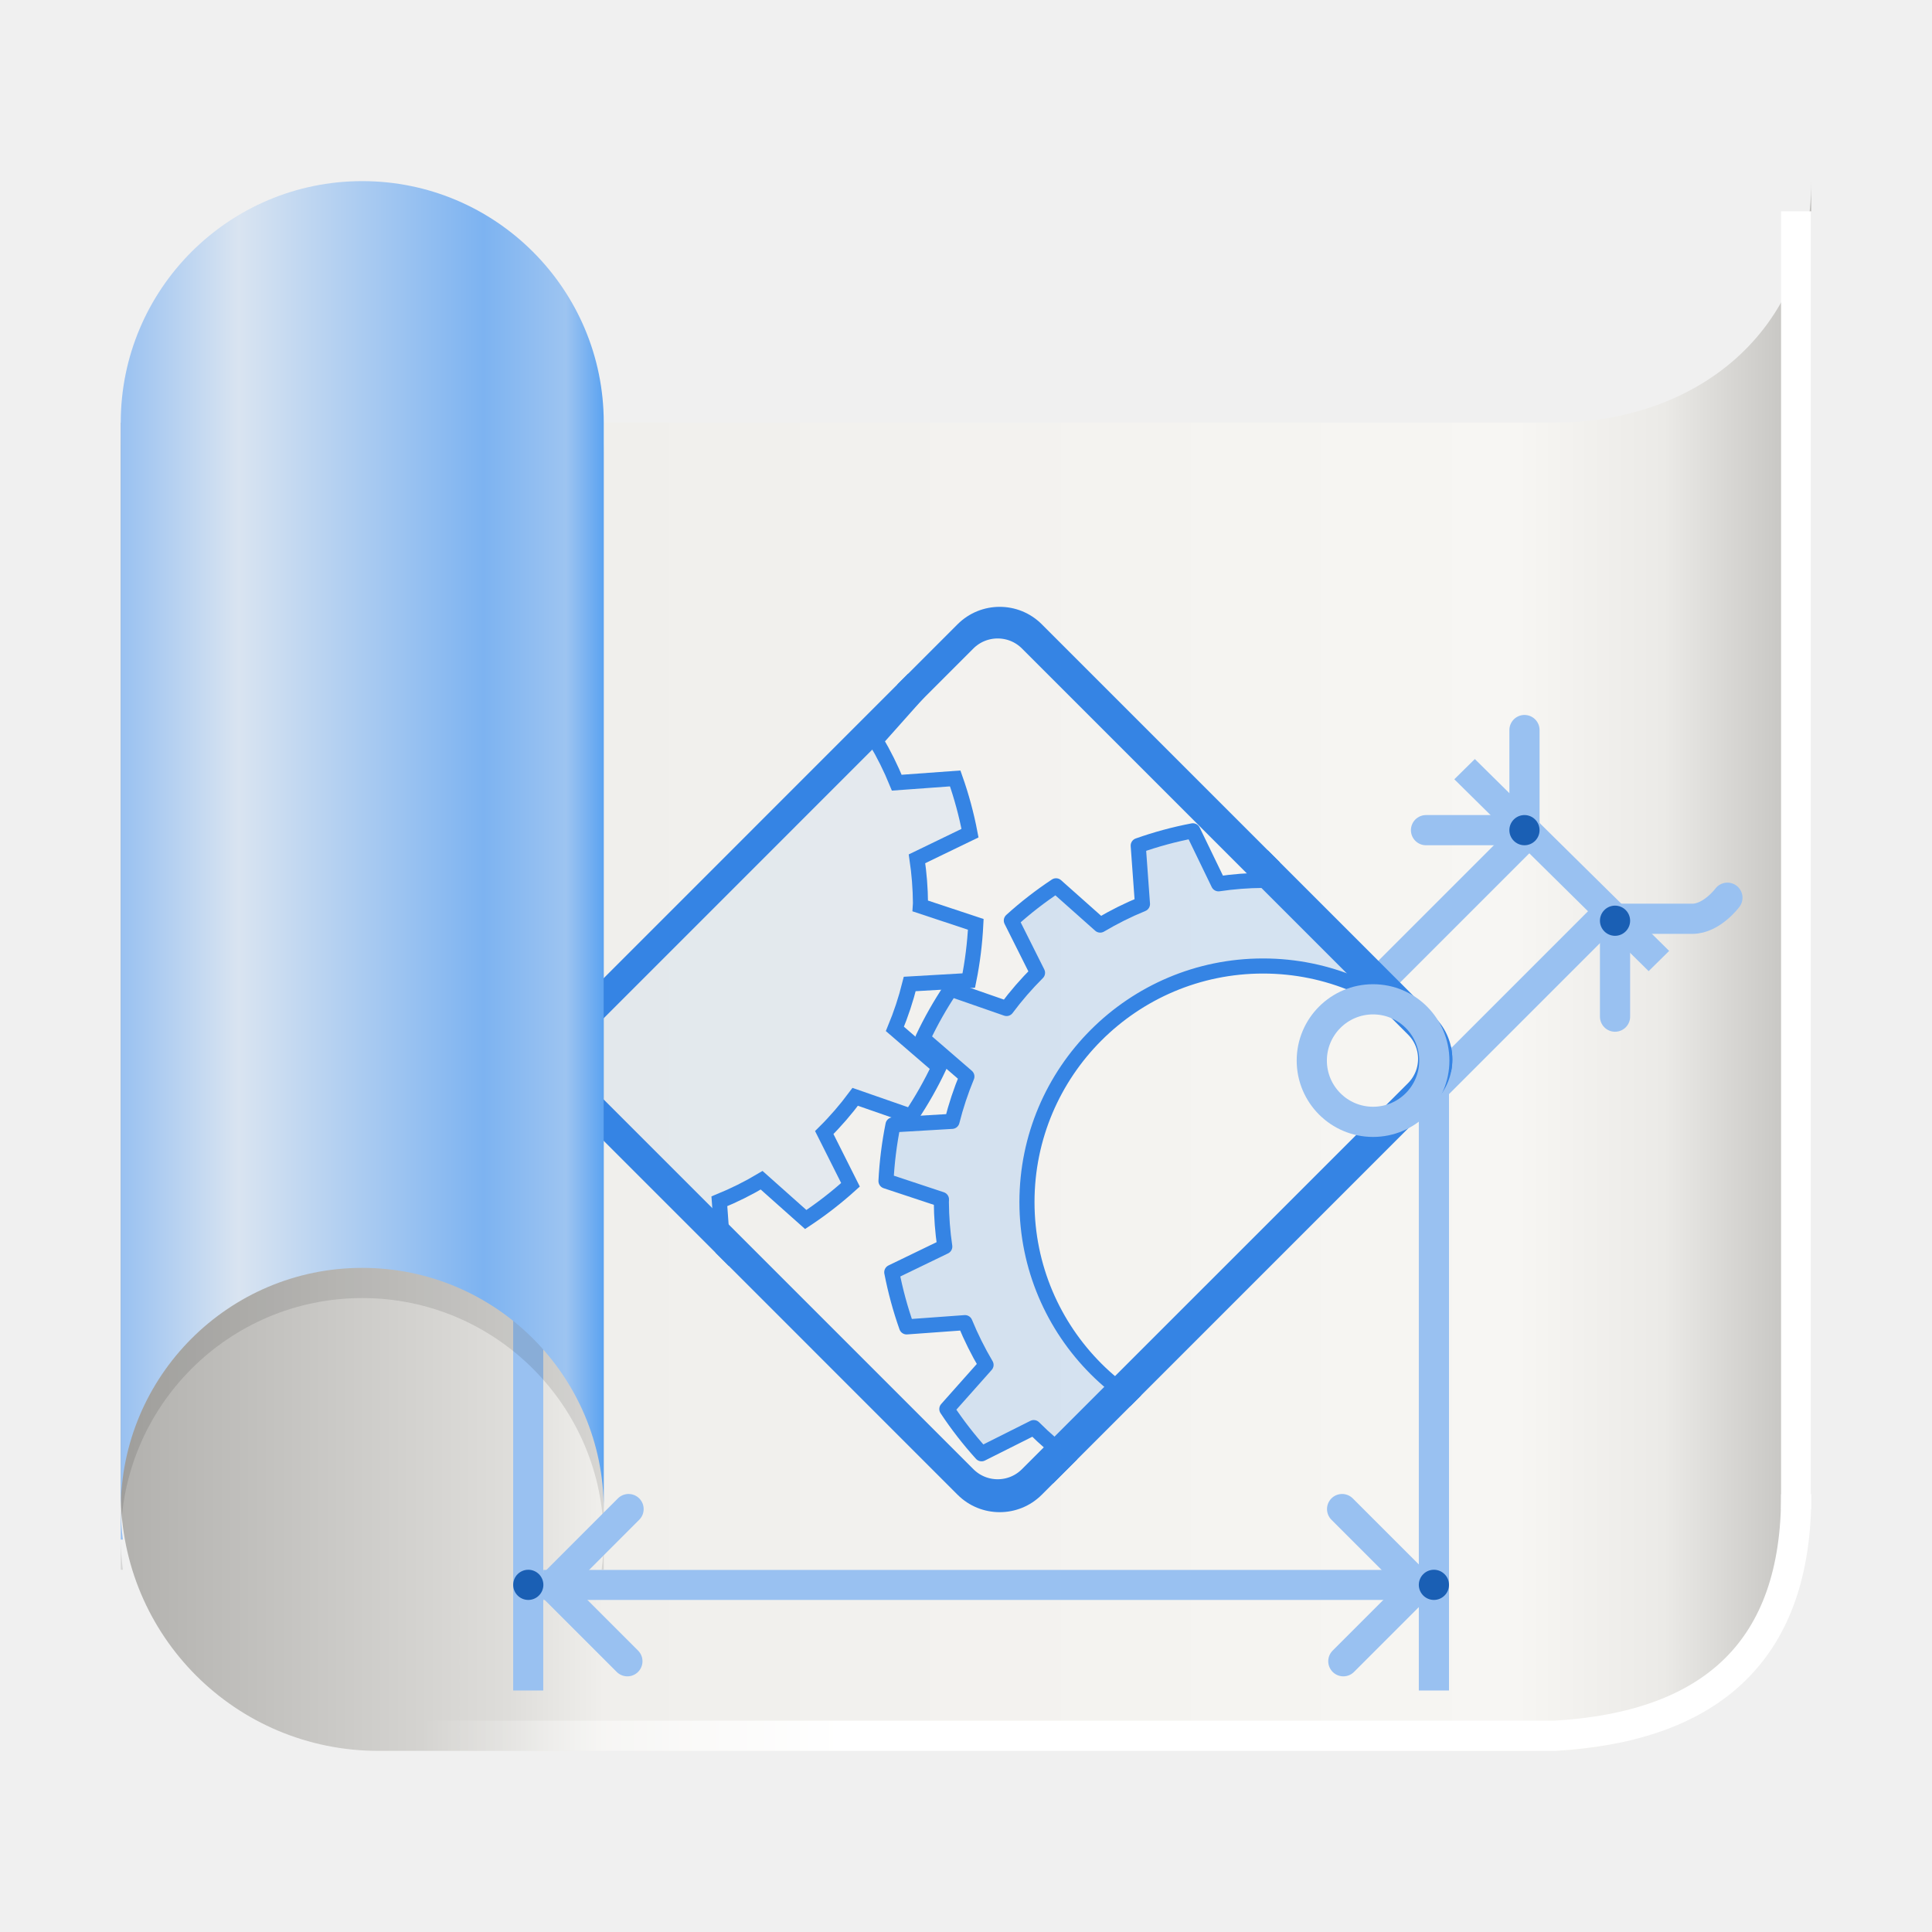
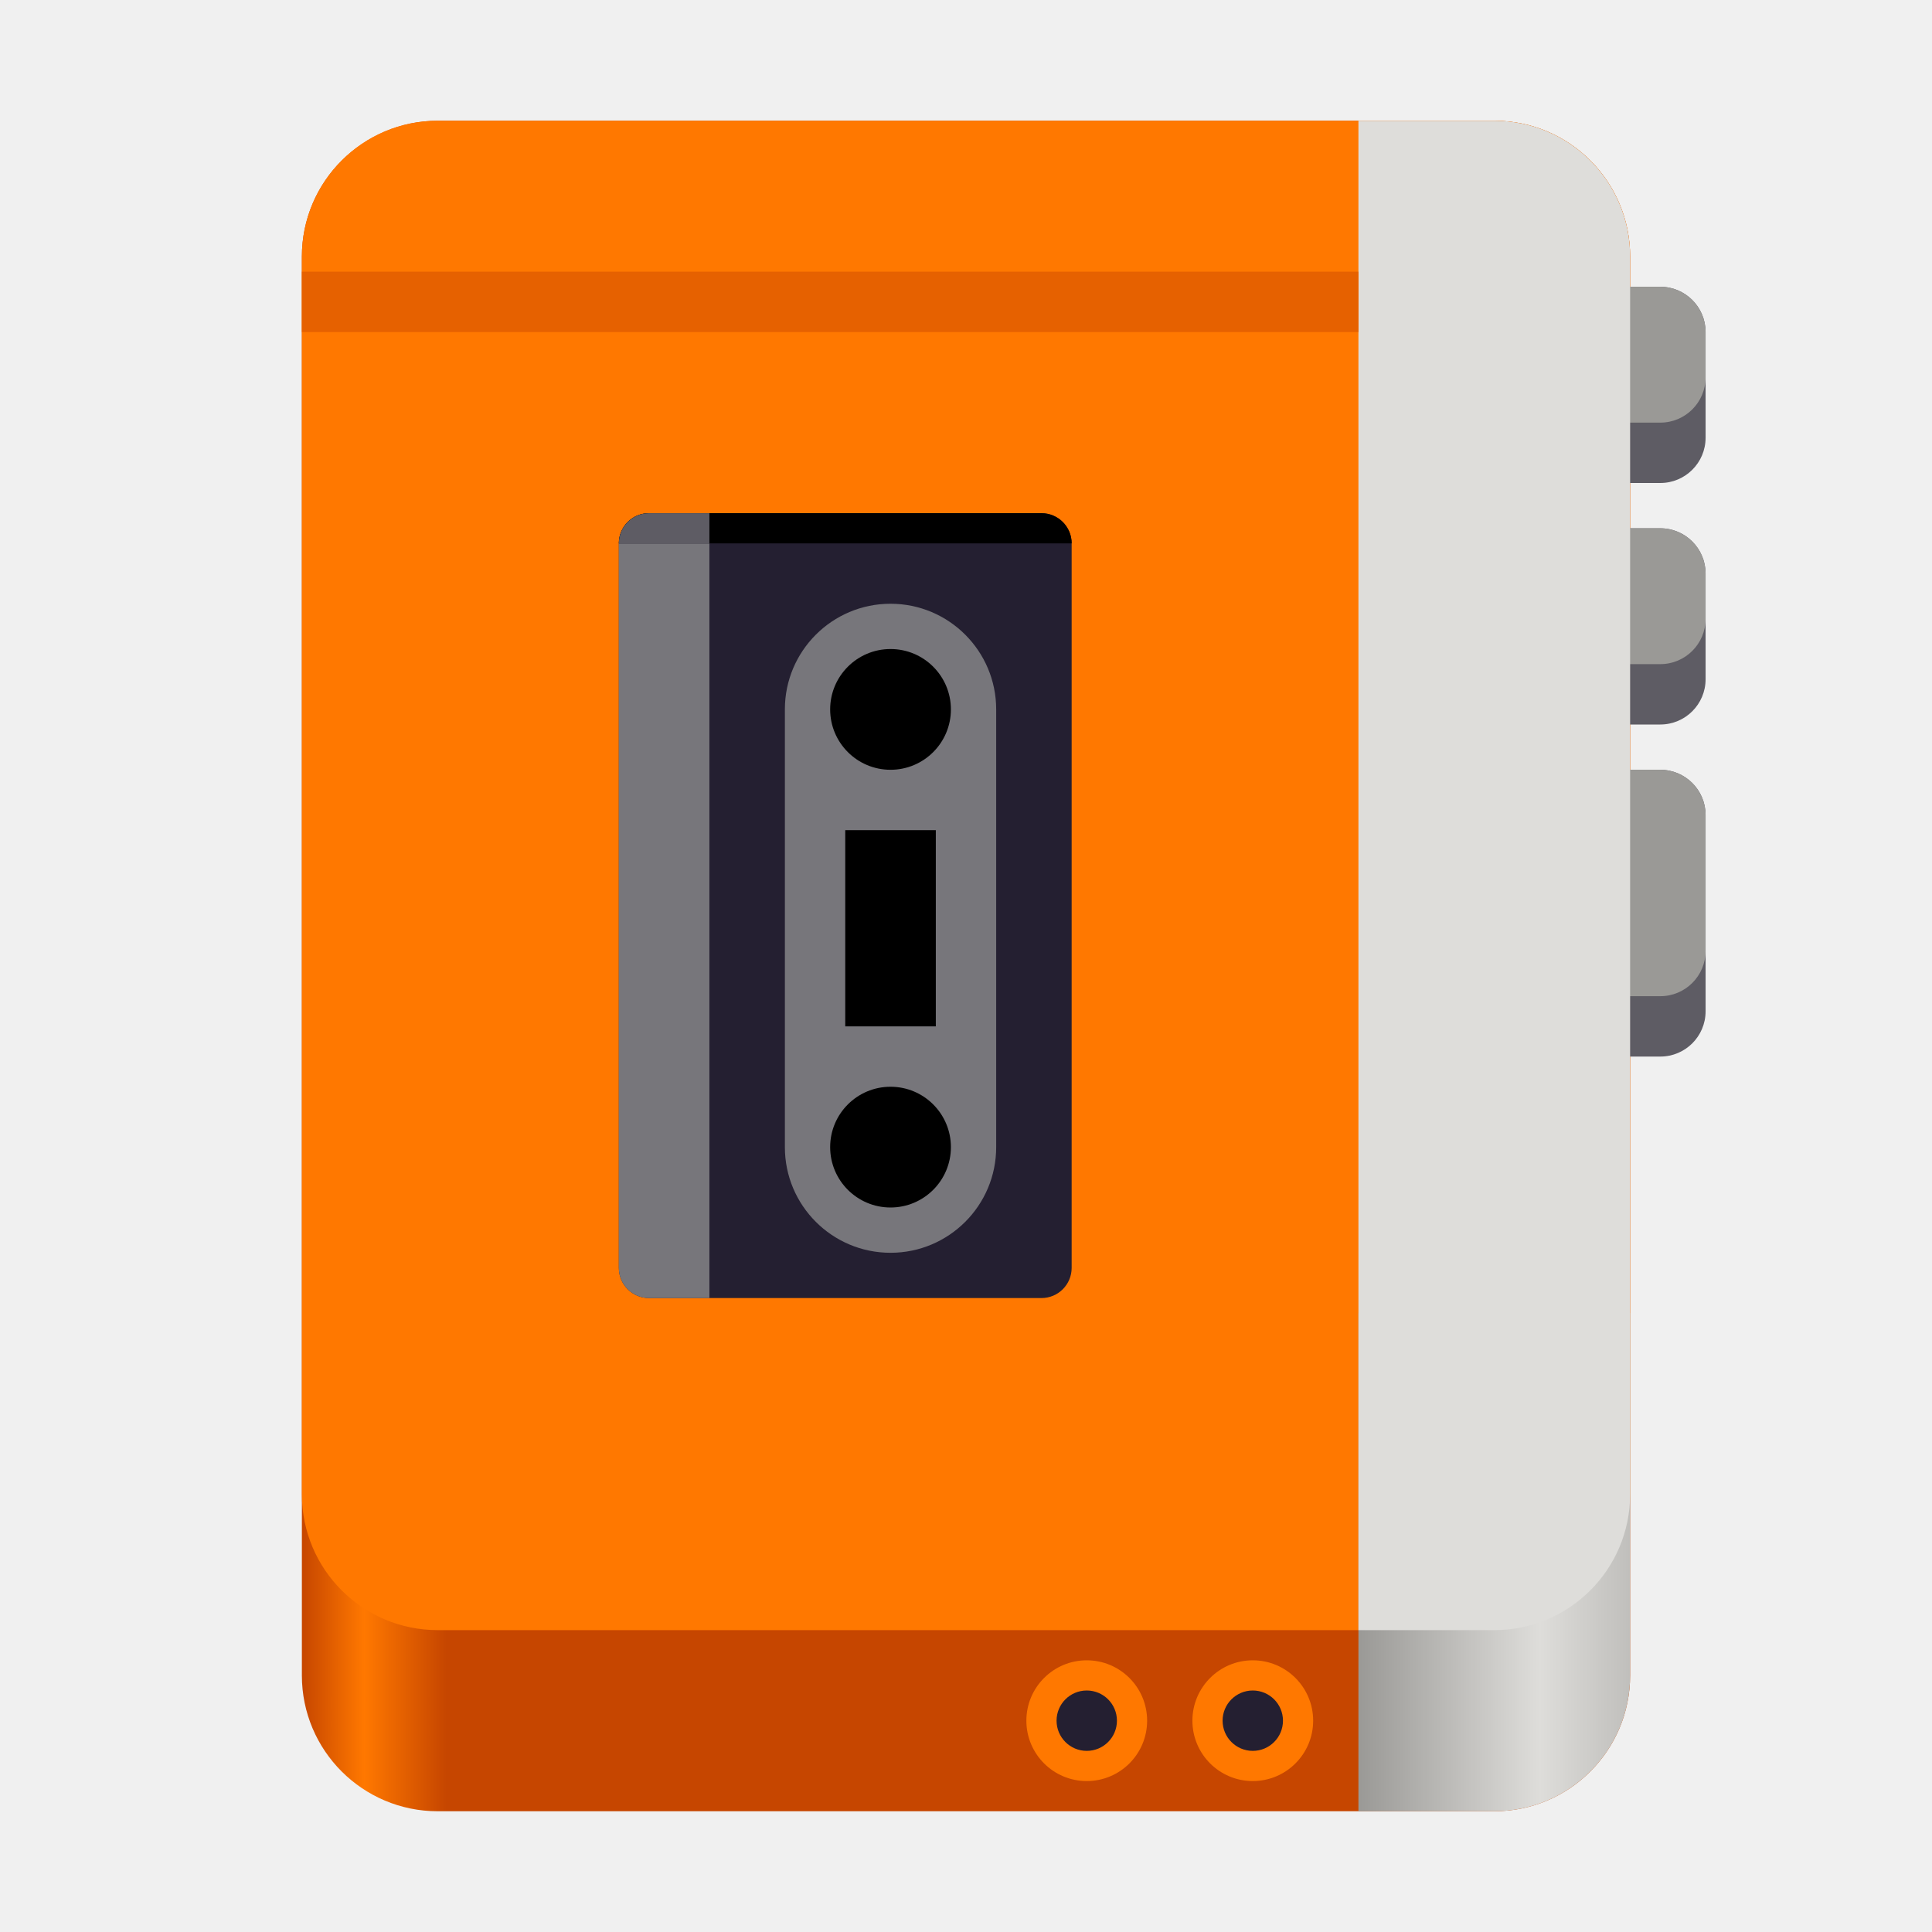
- <svg xmlns="http://www.w3.org/2000/svg" height="128px" viewBox="0 0 128 128" width="128px">
-   <linearGradient id="a" gradientUnits="userSpaceOnUse" x1="8" x2="120" y1="86" y2="86">
-     <stop offset="0" stop-color="#b2b1ae" />
-     <stop offset="0.229" stop-color="#deddda" />
-     <stop offset="0.286" stop-color="#f0efec" />
-     <stop offset="0.826" stop-color="#f7f6f3" />
-     <stop offset="0.913" stop-color="#ebeae7" />
-     <stop offset="1" stop-color="#c0bfbc" />
-   </linearGradient>
-   <clipPath id="b">
-     <path d="m 58 54 h 39 v 47 h -39 z m 0 0" />
-   </clipPath>
-   <clipPath id="c">
-     <path d="m 69.02 41.359 l 26.047 26.047 c 1.539 1.539 1.539 4.039 0 5.578 l -26.047 26.047 c -1.539 1.539 -4.035 1.539 -5.578 0 l -26.043 -26.047 c -1.543 -1.539 -1.543 -4.039 0 -5.578 l 26.043 -26.047 c 1.543 -1.539 4.039 -1.539 5.578 0 z m 0 0" />
-   </clipPath>
-   <clipPath id="d">
-     <path d="m 36 40 h 29 v 45 h -29 z m 0 0" />
-   </clipPath>
-   <clipPath id="e">
-     <path d="m 69.02 41.359 l 26.047 26.047 c 1.539 1.539 1.539 4.039 0 5.578 l -26.047 26.047 c -1.539 1.539 -4.035 1.539 -5.578 0 l -26.043 -26.047 c -1.543 -1.539 -1.543 -4.039 0 -5.578 l 26.043 -26.047 c 1.543 -1.539 4.039 -1.539 5.578 0 z m 0 0" />
-   </clipPath>
-   <clipPath id="f">
-     <path d="m 36 40 h 35 v 51 h -35 z m 0 0" />
-   </clipPath>
-   <clipPath id="g">
-     <path d="m 69.02 41.359 l 26.047 26.047 c 1.539 1.539 1.539 4.039 0 5.578 l -26.047 26.047 c -1.539 1.539 -4.035 1.539 -5.578 0 l -26.043 -26.047 c -1.543 -1.539 -1.543 -4.039 0 -5.578 l 26.043 -26.047 c 1.543 -1.539 4.039 -1.539 5.578 0 z m 0 0" />
-   </clipPath>
-   <clipPath id="h">
-     <path d="m 36 40 h 61 v 61 h -61 z m 0 0" />
-   </clipPath>
-   <clipPath id="i">
-     <path d="m 69.02 41.359 l 26.047 26.047 c 1.539 1.539 1.539 4.039 0 5.578 l -26.047 26.047 c -1.539 1.539 -4.035 1.539 -5.578 0 l -26.043 -26.047 c -1.543 -1.539 -1.543 -4.039 0 -5.578 l 26.043 -26.047 c 1.543 -1.539 4.039 -1.539 5.578 0 z m 0 0" />
-   </clipPath>
-   <filter id="j" height="100%" width="100%" x="0%" y="0%">
-     <feColorMatrix in="SourceGraphic" type="matrix" values="0 0 0 0 1 0 0 0 0 1 0 0 0 0 1 0 0 0 1 0" />
-   </filter>
-   <mask id="k">
-     <g filter="url(#j)">
-       <rect fill-opacity="0.106" height="128" width="128" />
-     </g>
-   </mask>
-   <clipPath id="l">
-     <rect height="152" width="192" />
-   </clipPath>
-   <linearGradient id="m" gradientUnits="userSpaceOnUse" x1="8" x2="40" y1="62" y2="62">
-     <stop offset="0" stop-color="#99c1f1" />
-     <stop offset="0.244" stop-color="#d9e4f1" />
-     <stop offset="0.751" stop-color="#7db3f1" />
-     <stop offset="0.922" stop-color="#9dc4f1" />
-     <stop offset="1" stop-color="#5ca3f1" />
-   </linearGradient>
-   <linearGradient id="n" gradientUnits="userSpaceOnUse" x1="56" x2="28" y1="278" y2="278">
-     <stop offset="0" stop-color="#ffffff" />
-     <stop offset="1" stop-color="#ffffff" stop-opacity="0" />
-   </linearGradient>
-   <path d="m 102.922 28 c 9.461 0 17.078 -6 17.078 -16 v 86.922 c 0 9.461 -7.617 17.078 -17.078 17.078 h -77.844 c -9.461 0 -17.078 -7.617 -17.078 -17.078 v -70.922 z m 0 0" fill="url(#a)" />
-   <path d="m 94 112 v -42 h 2 v 42 z m 0 0" fill="#99c1f1" />
-   <path d="m 94 71.582 l 12.402 -12.402 l 1.453 1.453 l -12.402 12.402 z m 0 0" fill="#99c1f1" />
-   <path d="m 96.352 51.629 l 1.359 -1.34 l 12.875 12.711 l -1.359 1.34 z m 0 0" fill="#99c1f1" />
-   <path d="m 101.049 237.085 l 4.613 4.613 l 4.69 -4.69" fill="none" stroke="#99c1f1" stroke-linecap="round" stroke-width="2" transform="matrix(0.707107 -0.707107 0.707107 0.707107 -144.62 -41.19168)" />
-   <path d="m 90.559 64.414 l 10.355 -10.355 l 1.441 1.441 l -10.355 10.355 z m 0 0" fill="#99c1f1" />
-   <path d="m 101.168 254.677 l 4.585 -4.585 l 3.621 3.621 c 0.912 0.912 2.63 0.657 2.63 0.657" fill="none" stroke="#99c1f1" stroke-linecap="round" stroke-width="2" transform="matrix(0.707107 -0.707107 0.707107 0.707107 -144.62 -41.19168)" />
-   <g clip-path="url(#b)">
-     <g clip-path="url(#c)">
-       <path d="m 408.921 561.924 l -9.891 29.831 c -0.476 -0.032 -0.951 -0.063 -1.427 -0.063 c -8.021 0.032 -16.009 0.666 -23.935 1.839 l -13.79 -28.5 c -9.986 1.902 -19.814 4.565 -29.387 7.957 l 2.283 31.416 c -7.862 3.202 -15.439 7.006 -22.73 11.317 l -23.745 -21.113 c -8.464 5.611 -16.517 11.856 -24.03 18.672 l 14.076 28.088 c -5.992 5.992 -11.571 12.395 -16.643 19.211 l -30.053 -10.462 c -5.643 8.464 -10.683 17.309 -14.995 26.503 l 23.713 20.511 c -3.234 7.83 -5.928 15.914 -7.989 24.125 l -31.733 1.87 c -1.997 9.954 -3.265 20.067 -3.772 30.212 l 29.831 9.891 c -0.032 0.476 -0.032 0.951 -0.063 1.427 c 0.063 7.989 0.666 16.009 1.839 23.935 l -28.5 13.79 c 1.934 9.986 4.597 19.814 7.989 29.387 l 31.385 -2.283 c 3.234 7.862 7.006 15.439 11.317 22.73 l -21.082 23.713 c 5.611 8.496 11.856 16.517 18.672 24.062 l 28.056 -14.076 c 5.992 5.992 12.427 11.571 19.211 16.612 l -10.43 30.085 c 8.433 5.643 17.277 10.652 26.471 14.995 l 20.511 -23.713 c 7.862 3.234 15.914 5.897 24.157 7.989 l 1.839 31.702 c 9.954 2.029 20.067 3.297 30.212 3.804 l 9.891 -29.831 c 0.476 0.032 0.951 0.032 1.427 0.063 c 8.021 -0.063 16.009 -0.697 23.935 -1.839 l 13.79 28.5 c 9.986 -1.934 19.814 -4.597 29.419 -7.989 l -2.283 -31.416 c 7.83 -3.202 15.439 -6.974 22.73 -11.317 l 23.713 21.113 c 8.464 -5.611 16.517 -11.856 24.062 -18.672 l -14.107 -28.088 c 6.023 -5.96 11.571 -12.395 16.643 -19.179 l 30.053 10.43 c 5.643 -8.433 10.683 -17.309 15.027 -26.471 l -23.745 -20.511 c 3.265 -7.862 5.928 -15.914 7.989 -24.157 l 31.733 -1.839 c 1.997 -9.986 3.265 -20.067 3.772 -30.212 l -29.831 -9.891 c 0.032 -0.476 0.063 -0.951 0.063 -1.427 c -0.063 -8.021 -0.666 -16.009 -1.839 -23.935 l 28.5 -13.79 c -1.934 -9.986 -4.597 -19.814 -7.989 -29.419 l -31.385 2.283 c -3.202 -7.83 -7.006 -15.439 -11.317 -22.73 l 21.082 -23.713 c -5.611 -8.464 -11.856 -16.517 -18.672 -24.062 l -28.056 14.107 c -5.992 -6.023 -12.427 -11.571 -19.211 -16.643 l 10.43 -30.053 c -8.433 -5.675 -17.277 -10.683 -26.471 -15.027 l -20.511 23.745 c -7.83 -3.265 -15.914 -5.928 -24.157 -7.989 l -1.839 -31.733 c -9.954 -1.997 -20.067 -3.265 -30.212 -3.772 z m -11.317 75.799 c 70.092 0 126.933 56.841 126.933 126.933 s -56.841 126.902 -126.933 126.902 s -126.933 -56.809 -126.933 -126.902 s 56.841 -126.933 126.933 -126.933 z m 0 0" fill="#99c1f1" fill-opacity="0.337" stroke="#3584e4" stroke-linecap="round" stroke-linejoin="round" stroke-width="8.116" transform="matrix(0.123219 0 0 0.123219 34.68723 -14.57965)" />
-     </g>
-   </g>
-   <g clip-path="url(#d)">
-     <g clip-path="url(#e)">
-       <path d="m 41.062 34.867 l -1.219 3.676 c -0.059 -0.004 -0.117 -0.008 -0.176 -0.012 c -0.984 0.008 -1.969 0.086 -2.945 0.23 l -1.703 -3.512 c -1.23 0.234 -2.441 0.562 -3.621 0.98 l 0.281 3.871 c -0.965 0.395 -1.902 0.863 -2.801 1.395 l -2.922 -2.602 c -1.047 0.691 -2.035 1.461 -2.965 2.301 l 1.738 3.461 c -0.742 0.738 -1.426 1.527 -2.051 2.367 l -3.703 -1.289 c -0.699 1.043 -1.316 2.133 -1.852 3.266 l 2.922 2.527 c -0.398 0.965 -0.727 1.961 -0.98 2.973 l -3.91 0.23 c -0.25 1.227 -0.406 2.473 -0.465 3.723 l 3.672 1.219 c 0 0.059 -0.004 0.117 -0.008 0.176 c 0.008 0.984 0.086 1.973 0.23 2.945 l -3.512 1.703 c 0.234 1.23 0.562 2.441 0.98 3.621 l 3.871 -0.281 c 0.395 0.969 0.859 1.902 1.395 2.801 l -2.602 2.922 c 0.691 1.047 1.461 2.035 2.301 2.965 l 3.461 -1.734 c 0.738 0.738 1.527 1.422 2.367 2.047 l -1.289 3.703 c 1.039 0.699 2.133 1.316 3.266 1.852 l 2.527 -2.922 c 0.965 0.398 1.957 0.727 2.973 0.98 l 0.227 3.91 c 1.23 0.25 2.473 0.406 3.727 0.469 l 1.215 -3.676 c 0.059 0 0.117 0.004 0.176 0.008 c 0.988 -0.008 1.973 -0.086 2.949 -0.23 l 1.703 3.516 c 1.23 -0.238 2.441 -0.566 3.621 -0.984 l -0.281 -3.871 c 0.965 -0.395 1.902 -0.859 2.801 -1.395 l 2.922 2.602 c 1.043 -0.691 2.035 -1.461 2.965 -2.301 l -1.738 -3.461 c 0.742 -0.734 1.426 -1.527 2.051 -2.367 l 3.703 1.289 c 0.699 -1.039 1.316 -2.133 1.852 -3.266 l -2.926 -2.523 c 0.402 -0.969 0.73 -1.961 0.984 -2.977 l 3.91 -0.227 c 0.25 -1.23 0.402 -2.473 0.465 -3.723 l -3.676 -1.219 c 0.004 -0.059 0.008 -0.117 0.012 -0.176 c -0.008 -0.988 -0.086 -1.973 -0.23 -2.949 l 3.512 -1.699 c -0.234 -1.23 -0.562 -2.441 -0.98 -3.625 l -3.871 0.281 c -0.395 -0.965 -0.859 -1.902 -1.395 -2.801 l 2.602 -2.922 c -0.691 -1.043 -1.461 -2.035 -2.301 -2.965 l -3.461 1.738 c -0.738 -0.742 -1.527 -1.426 -2.367 -2.051 l 1.289 -3.703 c -1.043 -0.699 -2.133 -1.316 -3.266 -1.852 l -2.527 2.926 c -0.965 -0.402 -1.961 -0.73 -2.973 -0.984 l -0.23 -3.91 c -1.227 -0.25 -2.469 -0.402 -3.723 -0.465 z m 0 0" fill="#a3c8ef" fill-opacity="0.169" />
-     </g>
-   </g>
-   <g clip-path="url(#f)">
-     <g clip-path="url(#g)">
-       <path d="m 51.739 401.291 l -9.891 29.831 c -0.476 -0.032 -0.951 -0.063 -1.427 -0.095 c -7.989 0.063 -15.978 0.697 -23.903 1.87 l -13.822 -28.5 c -9.986 1.902 -19.814 4.565 -29.387 7.957 l 2.283 31.416 c -7.83 3.202 -15.439 7.006 -22.73 11.317 l -23.713 -21.113 c -8.496 5.611 -16.517 11.856 -24.062 18.672 l 14.107 28.088 c -6.023 5.992 -11.571 12.395 -16.643 19.211 l -30.053 -10.462 c -5.675 8.464 -10.683 17.309 -15.027 26.503 l 23.713 20.511 c -3.234 7.83 -5.897 15.914 -7.957 24.125 l -31.733 1.87 c -2.029 9.954 -3.297 20.067 -3.772 30.212 l 29.8 9.891 c 0 0.476 -0.032 0.951 -0.063 1.427 c 0.063 7.989 0.697 16.009 1.87 23.903 l -28.5 13.822 c 1.902 9.986 4.565 19.814 7.957 29.387 l 31.416 -2.283 c 3.202 7.862 6.974 15.439 11.317 22.73 l -21.113 23.713 c 5.611 8.496 11.856 16.517 18.672 24.062 l 28.088 -14.076 c 5.992 5.992 12.395 11.539 19.211 16.612 l -10.462 30.053 c 8.433 5.675 17.309 10.683 26.503 15.027 l 20.511 -23.713 c 7.83 3.234 15.883 5.897 24.125 7.957 l 1.839 31.733 c 9.986 2.029 20.067 3.297 30.243 3.804 l 9.859 -29.831 c 0.476 0 0.951 0.032 1.427 0.063 c 8.021 -0.063 16.009 -0.697 23.935 -1.87 l 13.822 28.531 c 9.986 -1.934 19.814 -4.597 29.387 -7.989 l -2.283 -31.416 c 7.83 -3.202 15.439 -6.974 22.73 -11.317 l 23.713 21.113 c 8.464 -5.611 16.517 -11.856 24.062 -18.672 l -14.107 -28.088 c 6.023 -5.96 11.571 -12.395 16.643 -19.211 l 30.053 10.462 c 5.675 -8.433 10.683 -17.309 15.027 -26.503 l -23.745 -20.479 c 3.265 -7.862 5.928 -15.914 7.989 -24.157 l 31.733 -1.839 c 2.029 -9.986 3.265 -20.067 3.772 -30.212 l -29.831 -9.891 c 0.032 -0.476 0.063 -0.951 0.095 -1.427 c -0.063 -8.021 -0.697 -16.009 -1.87 -23.935 l 28.5 -13.79 c -1.902 -9.986 -4.565 -19.814 -7.957 -29.419 l -31.416 2.283 c -3.202 -7.83 -6.974 -15.439 -11.317 -22.73 l 21.113 -23.713 c -5.611 -8.464 -11.856 -16.517 -18.672 -24.062 l -28.088 14.107 c -5.992 -6.023 -12.395 -11.571 -19.211 -16.643 l 10.462 -30.053 c -8.464 -5.675 -17.309 -10.683 -26.503 -15.027 l -20.511 23.745 c -7.83 -3.265 -15.914 -5.928 -24.125 -7.989 l -1.87 -31.733 c -9.954 -2.029 -20.035 -3.265 -30.212 -3.772 z m 0 0" fill="none" stroke="#3584e4" stroke-width="8.116" transform="matrix(0.123219 0 0 0.123219 34.68723 -14.57965)" />
-     </g>
-   </g>
-   <g clip-path="url(#h)">
-     <g clip-path="url(#i)">
-       <path d="m 519.713 124.508 h 293.566 c 19.144 0 34.678 15.535 34.701 34.701 l -0.022 293.543 c 0.022 19.166 -15.512 34.701 -34.701 34.701 h -293.521 c -19.188 0 -34.723 -15.535 -34.701 -34.701 l -0.022 -293.543 c 0.022 -19.166 15.557 -34.701 34.701 -34.701 z m 0 0" fill="none" stroke="#3584e4" stroke-width="32.462" transform="matrix(0.0871292 0.0871292 -0.0871292 0.0871292 34.68723 -14.57965)" />
-     </g>
-   </g>
-   <path d="m 35.992 112 v -42 h -1.992 v 42 z m 0 0" fill="#99c1f1" />
-   <g clip-path="url(#l)" mask="url(#k)" transform="matrix(1 0 0 1 -8 -16)">
-     <path d="m 32 30 c -8.836 0 -16 7.164 -16 16 v 72 c 0 -8.836 7.164 -16 16 -16 s 16 7.164 16 16 v -72 c 0 -8.836 -7.164 -16 -16 -16 z m 16 88 c -0.004 0.668 -0.055 1.336 -0.141 2 h 0.141 z m -32 0 v 2 h 0.141 c -0.086 -0.664 -0.137 -1.332 -0.141 -2 z m 0 0" />
-   </g>
-   <path d="m 24 12 c -8.836 0 -16 7.164 -16 16 v 72 c 0 -8.836 7.164 -16 16 -16 s 16 7.164 16 16 v -72 c 0 -8.836 -7.164 -16 -16 -16 z m 16 88 c -0.004 0.668 -0.055 1.336 -0.141 2 h 0.141 z m -32 0 v 2 h 0.141 c -0.086 -0.664 -0.137 -1.332 -0.141 -2 z m 0 0" fill="url(#m)" />
-   <path d="m 41.566 110.062 l -5 -5 l 5.078 -5.082" fill="none" stroke="#99c1f1" stroke-linecap="round" stroke-width="2" />
-   <path d="m 36 106 v -1.988 h 60 v 1.988 z m 0 0" fill="#99c1f1" />
-   <path d="m 89 110.062 l 5 -5 l -5.082 -5.082" fill="none" stroke="#99c1f1" stroke-linecap="round" stroke-width="2" />
-   <g fill="#1a5fb4">
-     <path d="m 95 104 c 0.551 0 1 0.449 1 1 s -0.449 1 -1 1 s -1 -0.449 -1 -1 s 0.449 -1 1 -1 z m 0 0" />
-     <path d="m 35 104 c 0.551 0 1 0.449 1 1 s -0.449 1 -1 1 s -1 -0.449 -1 -1 s 0.449 -1 1 -1 z m 0 0" />
-     <path d="m 107 60 c 0.551 0 1 0.449 1 1 s -0.449 1 -1 1 s -1 -0.449 -1 -1 s 0.449 -1 1 -1 z m 0 0" />
-     <path d="m 101 54 c 0.551 0 1 0.449 1 1 s -0.449 1 -1 1 s -1 -0.449 -1 -1 s 0.449 -1 1 -1 z m 0 0" />
-   </g>
-   <path d="m 95.027 70.266 c 0 2.242 -1.816 4.059 -4.059 4.059 c -2.238 0 -4.059 -1.816 -4.059 -4.059 s 1.82 -4.059 4.059 -4.059 c 2.242 0 4.059 1.816 4.059 4.059 z m 0 0" fill="none" stroke="#99c1f1" stroke-linecap="round" stroke-linejoin="round" stroke-width="2" />
-   <path d="m 118 14 h 2 v 86 h -2 z m 0 0" fill="#ffffff" />
-   <path d="m 119 271 c 0.039 10.227 -5.48 15.391 -16 16 h -76" fill="none" stroke="url(#n)" stroke-width="2" transform="matrix(1 0 0 1 0 -172)" />
+ <svg xmlns="http://www.w3.org/2000/svg" width="128" height="128" fill="none">
+   <path d="M20 17a9 9 0 0 1 9-9h70a9 9 0 0 1 9 9v94a9 9 0 0 1-9 9H29a9 9 0 0 1-9-9V17Z" fill="url(#a)" />
+   <rect x="20" y="8" width="88" height="100" rx="9" fill="#FF7800" />
+   <path d="M90 87h18v24a9 9 0 0 1-9 9h-9V87Z" fill="url(#b)" />
+   <rect x="104" y="51" width="9" height="19" rx="3" fill="#5E5C64" />
+   <rect x="104" y="51" width="9" height="15" rx="3" fill="#9A9996" />
+   <rect x="104" y="19" width="9" height="13" rx="3" fill="#5E5C64" />
+   <rect x="104" y="19" width="9" height="9" rx="3" fill="#9A9996" />
+   <rect x="104" y="35" width="9" height="13" rx="3" fill="#5E5C64" />
+   <rect x="104" y="35" width="9" height="9" rx="3" fill="#9A9996" />
+   <path d="M90 8h9a9 9 0 0 1 9 9v82a9 9 0 0 1-9 9h-9V8Z" fill="#DEDDDA" />
+   <rect x="41" y="34" width="30" height="52" rx="2" fill="#241F31" />
+   <rect x="52" y="40" width="14" height="43" rx="7" fill="#77767B" />
+   <circle cx="59" cy="76" r="4" fill="#000" />
+   <circle cx="59" cy="47" r="4" fill="#000" />
+   <path fill="#000" d="M56 55h6v13h-6z" />
+   <path d="M41 36h6v50h-4a2 2 0 0 1-2-2V36Z" fill="#77767B" />
+   <path d="M41 36a2 2 0 0 1 2-2h26a2 2 0 0 1 2 2H41Z" fill="#000" />
+   <path d="M41 36a2 2 0 0 1 2-2h4v2h-6Z" fill="#5E5C64" />
+   <rect x="79" y="110" width="8" height="8" rx="4" fill="#FF7800" />
+   <rect x="81" y="112" width="4" height="4" rx="2" fill="#241F31" />
+   <rect x="68" y="110" width="8" height="8" rx="4" fill="#FF7800" />
+   <rect x="70" y="112" width="4" height="4" rx="2" fill="#241F31" />
+   <path d="M90 20H20" stroke="#E66100" stroke-width="4" />
+   <defs>
+     <linearGradient id="a" x1="20" y1="120" x2="108" y2="120" gradientUnits="userSpaceOnUse">
+       <stop stop-color="#C64600" />
+       <stop offset=".047" stop-color="#FF7800" />
+       <stop offset=".109" stop-color="#C64600" />
+     </linearGradient>
+     <linearGradient id="b" x1="108" y1="120" x2="90" y2="120" gradientUnits="userSpaceOnUse">
+       <stop stop-color="#C0BFBC" />
+       <stop offset=".333" stop-color="#DEDDDA" />
+       <stop offset="1" stop-color="#9A9996" />
+     </linearGradient>
+   </defs>
</svg>
